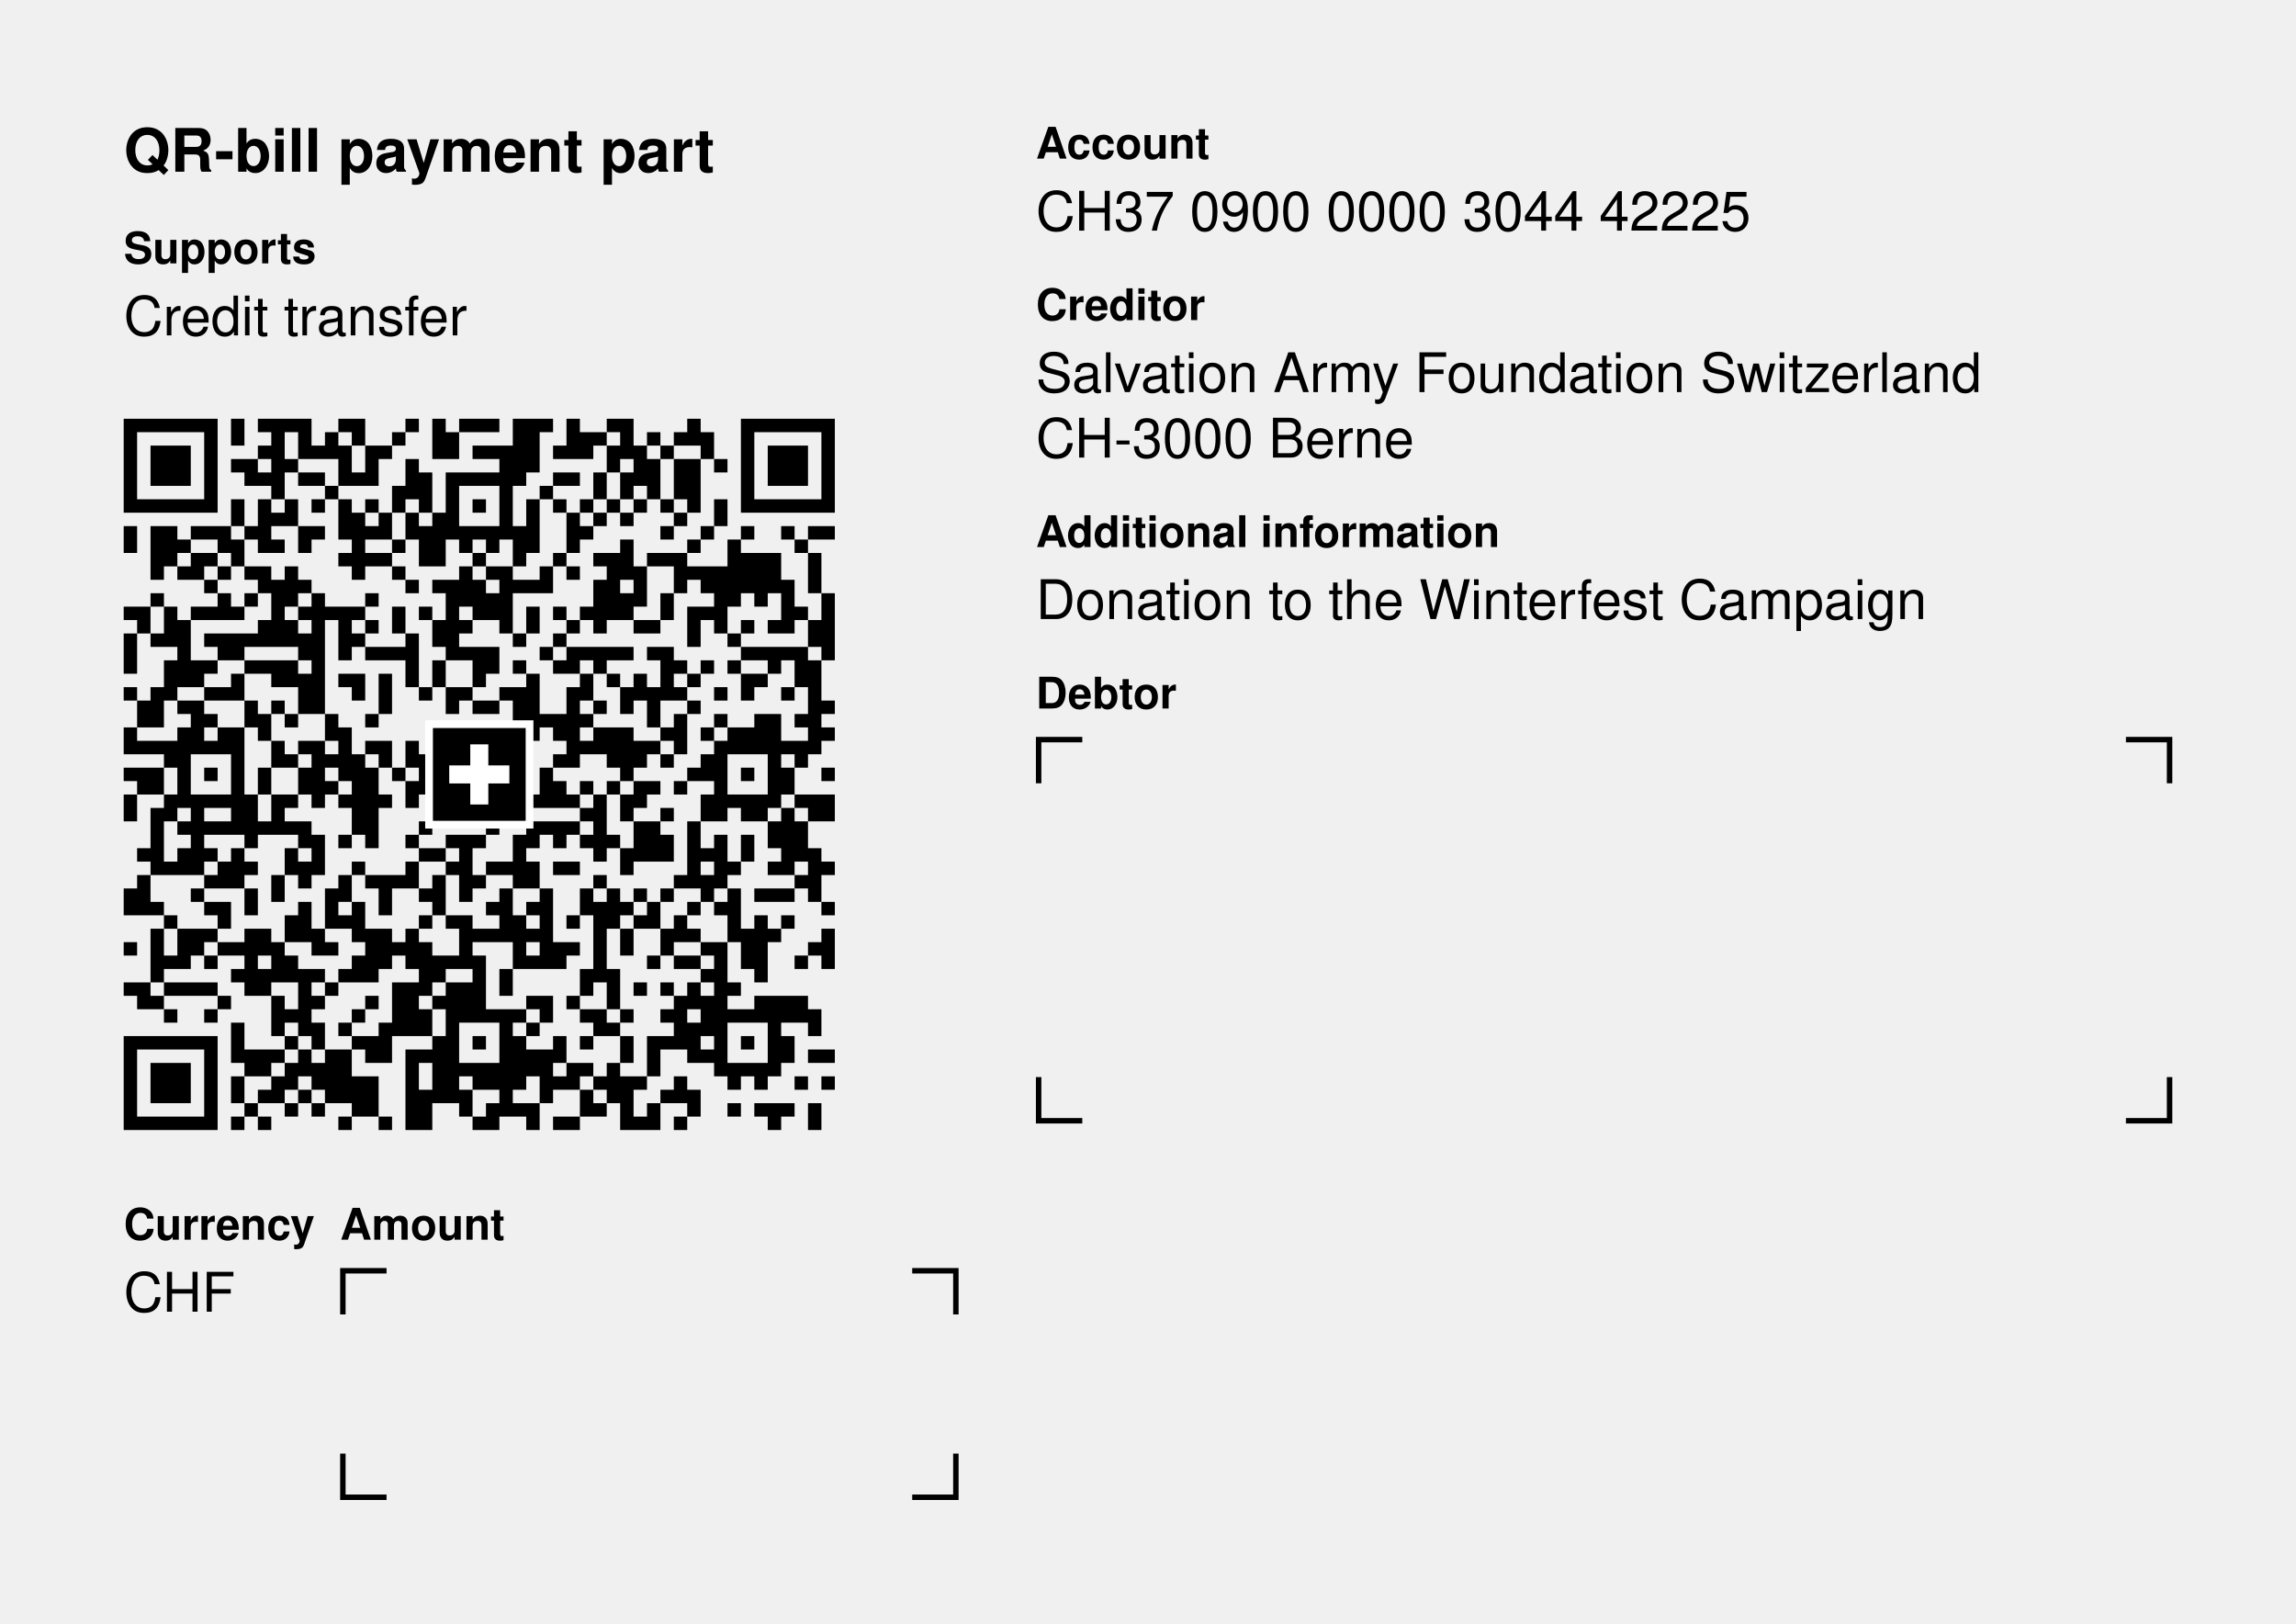
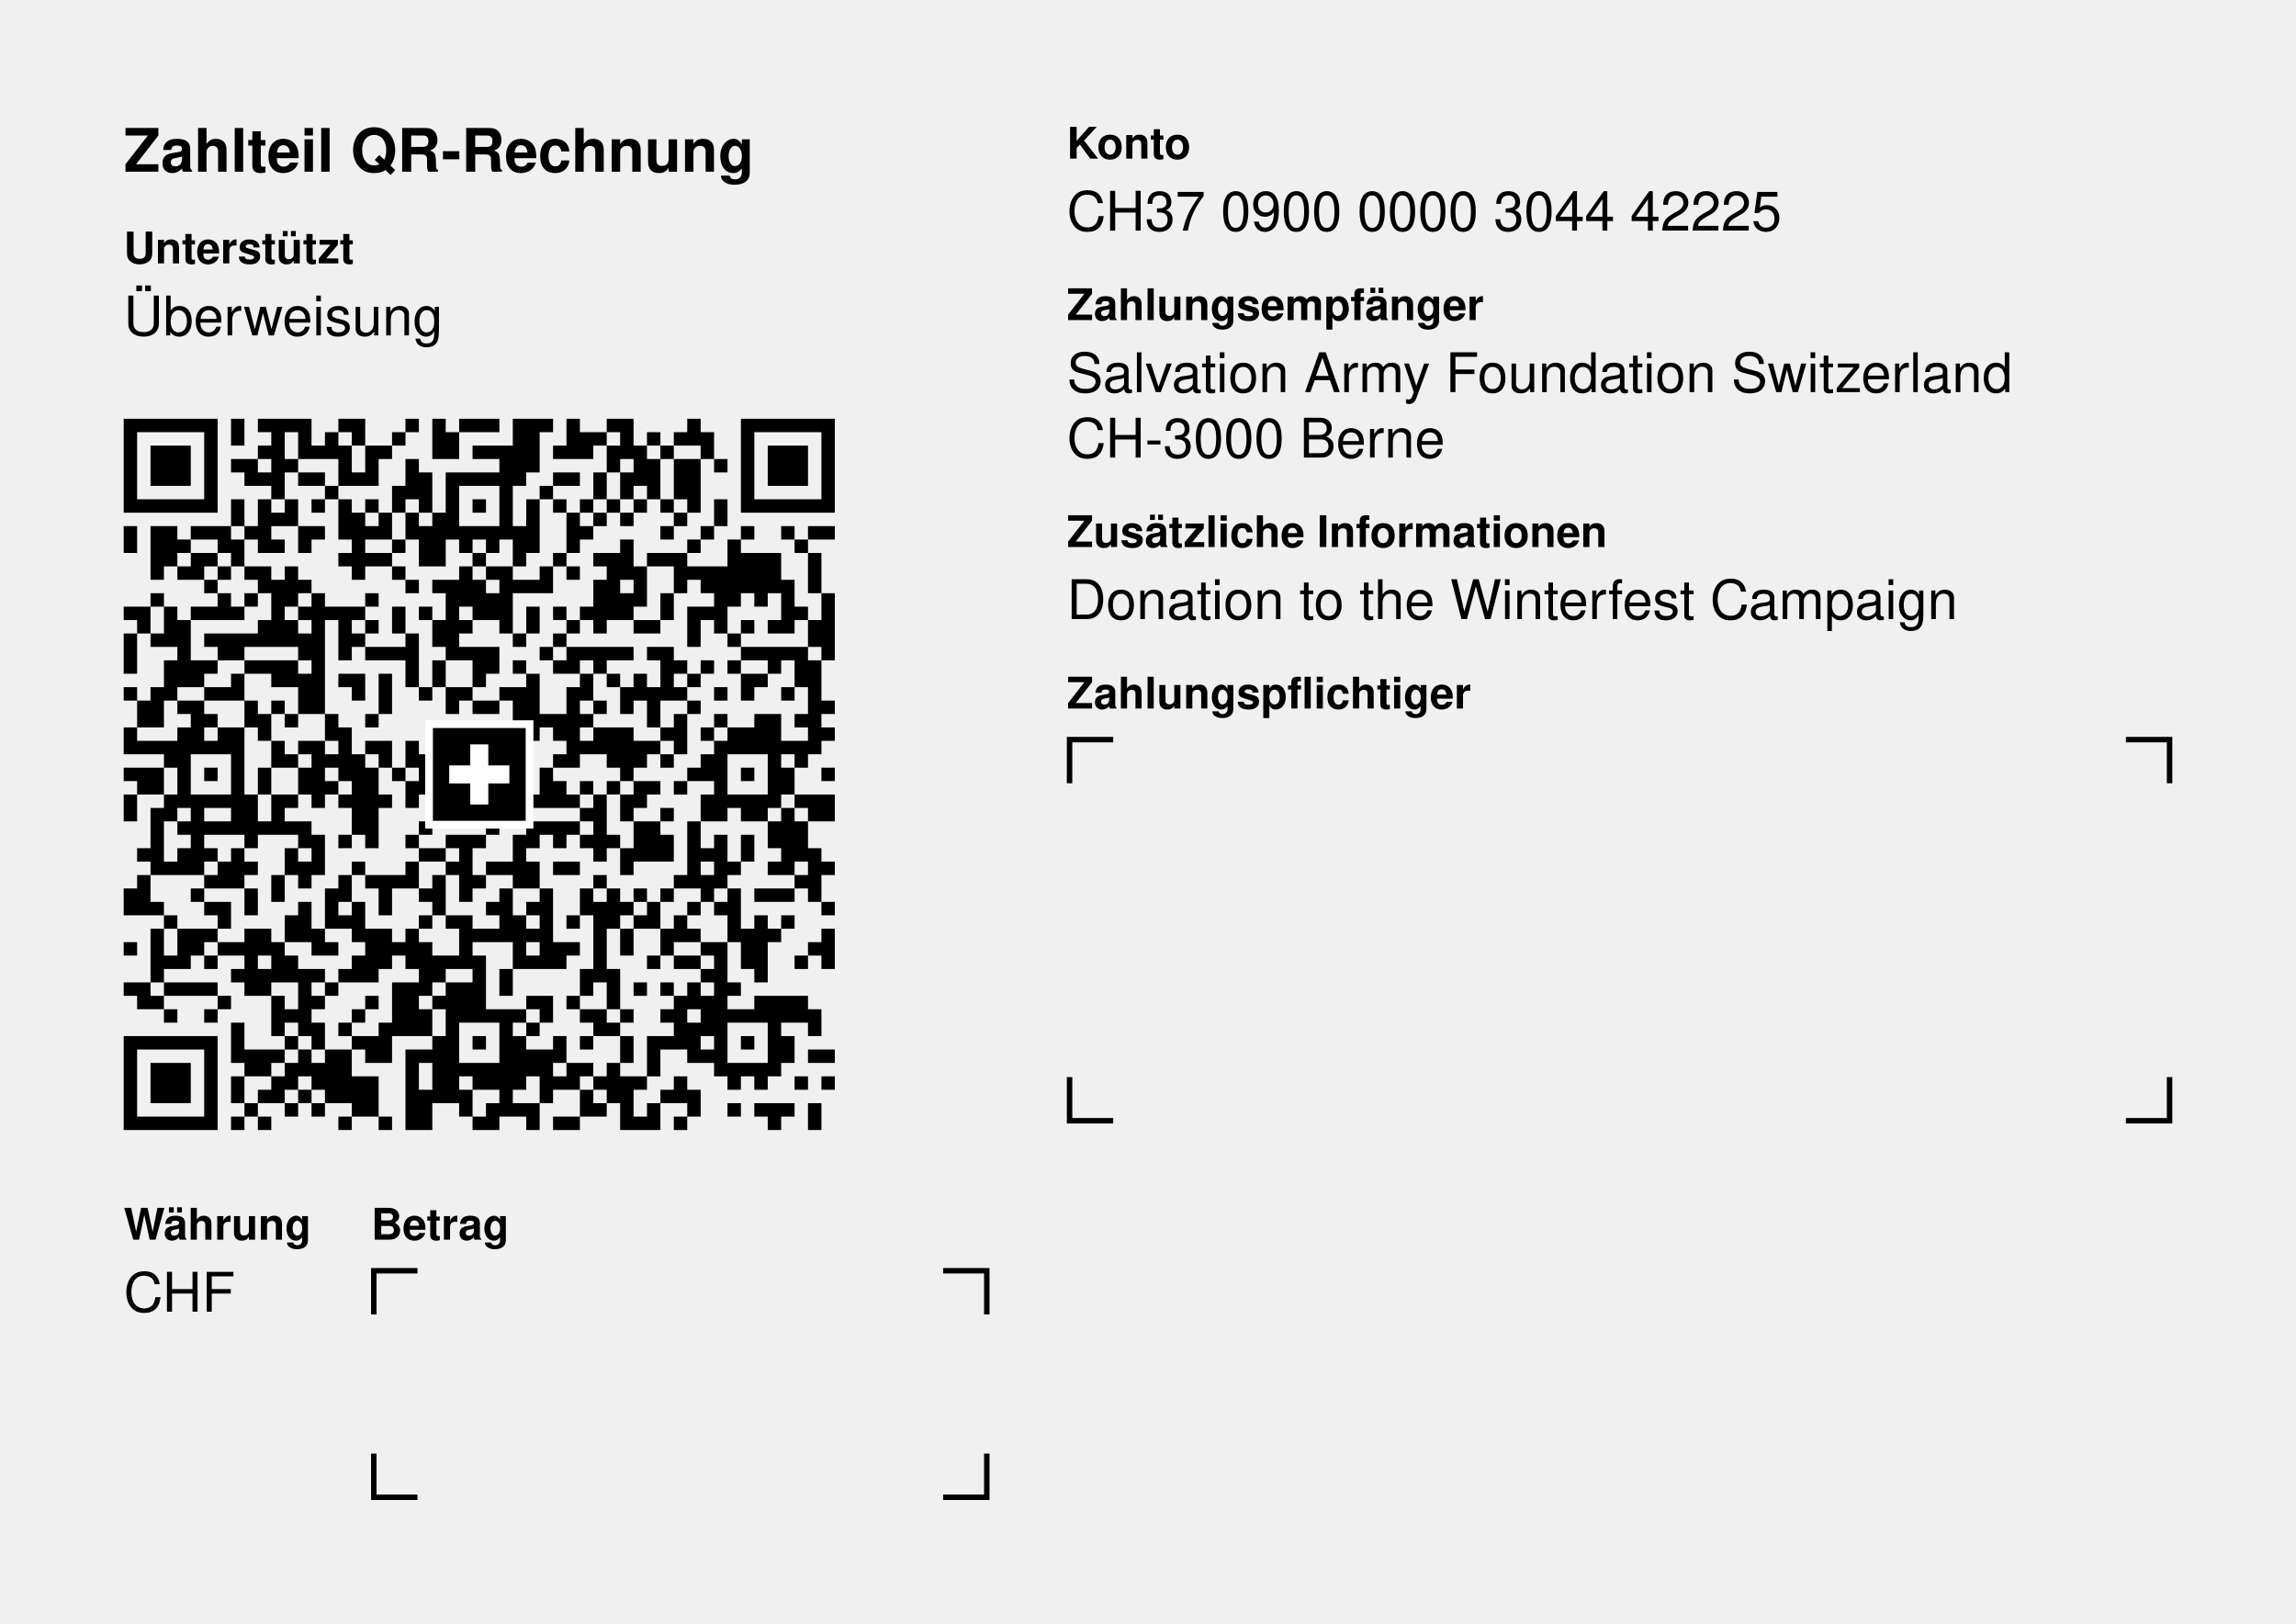
<svg xmlns="http://www.w3.org/2000/svg" width="148.5mm" height="105mm" version="1.1" viewBox="0 0 420.945 297.638">
  <g font-family="Helvetica,Arial">
    <g transform="translate(22.677 22.677)">
-       <text x="0" y="8.8" font-size="11" font-weight="bold">QR-bill payment part</text>
-       <text x="0" y="25.6" font-size="8" font-weight="bold">Supports</text>
-       <text x="0" y="38.8" font-size="10">Credit transfer</text>
+       <text x="0" y="8.8" font-size="11" font-weight="bold">Zahlteil QR-Rechnung</text>
+       <text x="0" y="25.6" font-size="8" font-weight="bold">Unterstützt</text>
+       <text x="0" y="38.8" font-size="10">Überweisung</text>
    </g>
    <g transform="translate(22.677 76.762) scale(2.46)">
      <path d="M0,0h1v1h-1z M1,0h1v1h-1z M2,0h1v1h-1z M3,0h1v1h-1z M4,0h1v1h-1z M5,0h1v1h-1z M6,0h1v1h-1z M8,0h1v1h-1z M10,0h1v1h-1z M11,0h1v1h-1z M12,0h1v1h-1z M13,0h1v1h-1z M16,0h1v1h-1z M17,0h1v1h-1z M21,0h1v1h-1z M23,0h1v1h-1z M25,0h1v1h-1z M26,0h1v1h-1z M27,0h1v1h-1z M29,0h1v1h-1z M30,0h1v1h-1z M31,0h1v1h-1z M33,0h1v1h-1z M36,0h1v1h-1z M37,0h1v1h-1z M42,0h1v1h-1z M46,0h1v1h-1z M47,0h1v1h-1z M48,0h1v1h-1z M49,0h1v1h-1z M50,0h1v1h-1z M51,0h1v1h-1z M52,0h1v1h-1z M0,1h1v1h-1z M6,1h1v1h-1z M8,1h1v1h-1z M11,1h1v1h-1z M13,1h1v1h-1z M15,1h1v1h-1z M17,1h1v1h-1z M20,1h1v1h-1z M23,1h1v1h-1z M24,1h1v1h-1z M29,1h1v1h-1z M30,1h1v1h-1z M33,1h1v1h-1z M34,1h1v1h-1z M35,1h1v1h-1z M37,1h1v1h-1z M39,1h1v1h-1z M41,1h1v1h-1z M42,1h1v1h-1z M43,1h1v1h-1z M46,1h1v1h-1z M52,1h1v1h-1z M0,2h1v1h-1z M2,2h1v1h-1z M3,2h1v1h-1z M4,2h1v1h-1z M6,2h1v1h-1z M10,2h1v1h-1z M11,2h1v1h-1z M13,2h1v1h-1z M14,2h1v1h-1z M15,2h1v1h-1z M16,2h1v1h-1z M18,2h1v1h-1z M19,2h1v1h-1z M23,2h1v1h-1z M24,2h1v1h-1z M26,2h1v1h-1z M27,2h1v1h-1z M28,2h1v1h-1z M29,2h1v1h-1z M30,2h1v1h-1z M32,2h1v1h-1z M33,2h1v1h-1z M34,2h1v1h-1z M36,2h1v1h-1z M37,2h1v1h-1z M38,2h1v1h-1z M40,2h1v1h-1z M43,2h1v1h-1z M46,2h1v1h-1z M48,2h1v1h-1z M49,2h1v1h-1z M50,2h1v1h-1z M52,2h1v1h-1z M0,3h1v1h-1z M2,3h1v1h-1z M3,3h1v1h-1z M4,3h1v1h-1z M6,3h1v1h-1z M8,3h1v1h-1z M9,3h1v1h-1z M11,3h1v1h-1z M12,3h1v1h-1z M16,3h1v1h-1z M18,3h1v1h-1z M21,3h1v1h-1z M28,3h1v1h-1z M29,3h1v1h-1z M30,3h1v1h-1z M36,3h1v1h-1z M38,3h1v1h-1z M39,3h1v1h-1z M41,3h1v1h-1z M42,3h1v1h-1z M44,3h1v1h-1z M46,3h1v1h-1z M48,3h1v1h-1z M49,3h1v1h-1z M50,3h1v1h-1z M52,3h1v1h-1z M0,4h1v1h-1z M2,4h1v1h-1z M3,4h1v1h-1z M4,4h1v1h-1z M6,4h1v1h-1z M9,4h1v1h-1z M10,4h1v1h-1z M11,4h1v1h-1z M13,4h1v1h-1z M14,4h1v1h-1z M16,4h1v1h-1z M17,4h1v1h-1z M18,4h1v1h-1z M21,4h1v1h-1z M22,4h1v1h-1z M24,4h1v1h-1z M25,4h1v1h-1z M26,4h1v1h-1z M27,4h1v1h-1z M28,4h1v1h-1z M29,4h1v1h-1z M32,4h1v1h-1z M33,4h1v1h-1z M35,4h1v1h-1z M37,4h1v1h-1z M38,4h1v1h-1z M39,4h1v1h-1z M41,4h1v1h-1z M42,4h1v1h-1z M46,4h1v1h-1z M48,4h1v1h-1z M49,4h1v1h-1z M50,4h1v1h-1z M52,4h1v1h-1z M0,5h1v1h-1z M6,5h1v1h-1z M11,5h1v1h-1z M15,5h1v1h-1z M20,5h1v1h-1z M21,5h1v1h-1z M22,5h1v1h-1z M24,5h1v1h-1z M28,5h1v1h-1z M31,5h1v1h-1z M35,5h1v1h-1z M37,5h1v1h-1z M39,5h1v1h-1z M41,5h1v1h-1z M42,5h1v1h-1z M46,5h1v1h-1z M52,5h1v1h-1z M0,6h1v1h-1z M1,6h1v1h-1z M2,6h1v1h-1z M3,6h1v1h-1z M4,6h1v1h-1z M5,6h1v1h-1z M6,6h1v1h-1z M8,6h1v1h-1z M10,6h1v1h-1z M12,6h1v1h-1z M14,6h1v1h-1z M16,6h1v1h-1z M18,6h1v1h-1z M20,6h1v1h-1z M22,6h1v1h-1z M24,6h1v1h-1z M26,6h1v1h-1z M28,6h1v1h-1z M30,6h1v1h-1z M32,6h1v1h-1z M34,6h1v1h-1z M36,6h1v1h-1z M38,6h1v1h-1z M40,6h1v1h-1z M42,6h1v1h-1z M44,6h1v1h-1z M46,6h1v1h-1z M47,6h1v1h-1z M48,6h1v1h-1z M49,6h1v1h-1z M50,6h1v1h-1z M51,6h1v1h-1z M52,6h1v1h-1z M8,7h1v1h-1z M10,7h1v1h-1z M11,7h1v1h-1z M12,7h1v1h-1z M16,7h1v1h-1z M17,7h1v1h-1z M19,7h1v1h-1z M21,7h1v1h-1z M23,7h1v1h-1z M24,7h1v1h-1z M28,7h1v1h-1z M30,7h1v1h-1z M33,7h1v1h-1z M35,7h1v1h-1z M37,7h1v1h-1z M41,7h1v1h-1z M44,7h1v1h-1z M0,8h1v1h-1z M2,8h1v1h-1z M3,8h1v1h-1z M5,8h1v1h-1z M6,8h1v1h-1z M7,8h1v1h-1z M9,8h1v1h-1z M10,8h1v1h-1z M13,8h1v1h-1z M14,8h1v1h-1z M16,8h1v1h-1z M17,8h1v1h-1z M18,8h1v1h-1z M19,8h1v1h-1z M21,8h1v1h-1z M22,8h1v1h-1z M23,8h1v1h-1z M24,8h1v1h-1z M25,8h1v1h-1z M26,8h1v1h-1z M27,8h1v1h-1z M28,8h1v1h-1z M29,8h1v1h-1z M30,8h1v1h-1z M33,8h1v1h-1z M34,8h1v1h-1z M40,8h1v1h-1z M43,8h1v1h-1z M46,8h1v1h-1z M49,8h1v1h-1z M51,8h1v1h-1z M52,8h1v1h-1z M0,9h1v1h-1z M2,9h1v1h-1z M3,9h1v1h-1z M4,9h1v1h-1z M7,9h1v1h-1z M8,9h1v1h-1z M10,9h1v1h-1z M11,9h1v1h-1z M13,9h1v1h-1z M17,9h1v1h-1z M20,9h1v1h-1z M22,9h1v1h-1z M23,9h1v1h-1z M25,9h1v1h-1z M27,9h1v1h-1z M29,9h1v1h-1z M30,9h1v1h-1z M33,9h1v1h-1z M37,9h1v1h-1z M42,9h1v1h-1z M45,9h1v1h-1z M50,9h1v1h-1z M2,10h1v1h-1z M3,10h1v1h-1z M5,10h1v1h-1z M6,10h1v1h-1z M8,10h1v1h-1z M16,10h1v1h-1z M17,10h1v1h-1z M18,10h1v1h-1z M19,10h1v1h-1z M22,10h1v1h-1z M23,10h1v1h-1z M26,10h1v1h-1z M29,10h1v1h-1z M32,10h1v1h-1z M35,10h1v1h-1z M36,10h1v1h-1z M37,10h1v1h-1z M39,10h1v1h-1z M40,10h1v1h-1z M41,10h1v1h-1z M45,10h1v1h-1z M46,10h1v1h-1z M47,10h1v1h-1z M48,10h1v1h-1z M51,10h1v1h-1z M2,11h1v1h-1z M4,11h1v1h-1z M5,11h1v1h-1z M7,11h1v1h-1z M9,11h1v1h-1z M10,11h1v1h-1z M12,11h1v1h-1z M17,11h1v1h-1z M20,11h1v1h-1z M25,11h1v1h-1z M27,11h1v1h-1z M28,11h1v1h-1z M31,11h1v1h-1z M33,11h1v1h-1z M36,11h1v1h-1z M37,11h1v1h-1z M38,11h1v1h-1z M41,11h1v1h-1z M42,11h1v1h-1z M43,11h1v1h-1z M44,11h1v1h-1z M45,11h1v1h-1z M46,11h1v1h-1z M47,11h1v1h-1z M48,11h1v1h-1z M51,11h1v1h-1z M6,12h1v1h-1z M10,12h1v1h-1z M11,12h1v1h-1z M12,12h1v1h-1z M13,12h1v1h-1z M21,12h1v1h-1z M23,12h1v1h-1z M24,12h1v1h-1z M25,12h1v1h-1z M26,12h1v1h-1z M28,12h1v1h-1z M29,12h1v1h-1z M30,12h1v1h-1z M31,12h1v1h-1z M35,12h1v1h-1z M36,12h1v1h-1z M38,12h1v1h-1z M41,12h1v1h-1z M43,12h1v1h-1z M44,12h1v1h-1z M45,12h1v1h-1z M46,12h1v1h-1z M47,12h1v1h-1z M48,12h1v1h-1z M49,12h1v1h-1z M51,12h1v1h-1z M2,13h1v1h-1z M7,13h1v1h-1z M9,13h1v1h-1z M11,13h1v1h-1z M12,13h1v1h-1z M14,13h1v1h-1z M18,13h1v1h-1z M24,13h1v1h-1z M25,13h1v1h-1z M26,13h1v1h-1z M27,13h1v1h-1z M28,13h1v1h-1z M35,13h1v1h-1z M36,13h1v1h-1z M37,13h1v1h-1z M38,13h1v1h-1z M40,13h1v1h-1z M44,13h1v1h-1z M45,13h1v1h-1z M47,13h1v1h-1z M49,13h1v1h-1z M52,13h1v1h-1z M0,14h1v1h-1z M1,14h1v1h-1z M3,14h1v1h-1z M5,14h1v1h-1z M6,14h1v1h-1z M7,14h1v1h-1z M8,14h1v1h-1z M11,14h1v1h-1z M13,14h1v1h-1z M14,14h1v1h-1z M15,14h1v1h-1z M16,14h1v1h-1z M17,14h1v1h-1z M20,14h1v1h-1z M22,14h1v1h-1z M24,14h1v1h-1z M26,14h1v1h-1z M27,14h1v1h-1z M28,14h1v1h-1z M30,14h1v1h-1z M32,14h1v1h-1z M34,14h1v1h-1z M35,14h1v1h-1z M36,14h1v1h-1z M37,14h1v1h-1z M40,14h1v1h-1z M42,14h1v1h-1z M43,14h1v1h-1z M44,14h1v1h-1z M49,14h1v1h-1z M50,14h1v1h-1z M52,14h1v1h-1z M1,15h1v1h-1z M3,15h1v1h-1z M4,15h1v1h-1z M10,15h1v1h-1z M11,15h1v1h-1z M12,15h1v1h-1z M14,15h1v1h-1z M16,15h1v1h-1z M18,15h1v1h-1z M20,15h1v1h-1z M23,15h1v1h-1z M24,15h1v1h-1z M25,15h1v1h-1z M28,15h1v1h-1z M30,15h1v1h-1z M33,15h1v1h-1z M35,15h1v1h-1z M38,15h1v1h-1z M39,15h1v1h-1z M42,15h1v1h-1z M44,15h1v1h-1z M46,15h1v1h-1z M48,15h1v1h-1z M49,15h1v1h-1z M51,15h1v1h-1z M52,15h1v1h-1z M0,16h1v1h-1z M2,16h1v1h-1z M3,16h1v1h-1z M4,16h1v1h-1z M6,16h1v1h-1z M7,16h1v1h-1z M8,16h1v1h-1z M9,16h1v1h-1z M10,16h1v1h-1z M11,16h1v1h-1z M12,16h1v1h-1z M13,16h1v1h-1z M14,16h1v1h-1z M16,16h1v1h-1z M17,16h1v1h-1z M21,16h1v1h-1z M23,16h1v1h-1z M24,16h1v1h-1z M29,16h1v1h-1z M32,16h1v1h-1z M42,16h1v1h-1z M45,16h1v1h-1z M51,16h1v1h-1z M52,16h1v1h-1z M0,17h1v1h-1z M4,17h1v1h-1z M7,17h1v1h-1z M8,17h1v1h-1z M13,17h1v1h-1z M14,17h1v1h-1z M16,17h1v1h-1z M18,17h1v1h-1z M19,17h1v1h-1z M20,17h1v1h-1z M21,17h1v1h-1z M24,17h1v1h-1z M25,17h1v1h-1z M26,17h1v1h-1z M27,17h1v1h-1z M31,17h1v1h-1z M33,17h1v1h-1z M34,17h1v1h-1z M35,17h1v1h-1z M36,17h1v1h-1z M37,17h1v1h-1z M39,17h1v1h-1z M40,17h1v1h-1z M46,17h1v1h-1z M47,17h1v1h-1z M48,17h1v1h-1z M49,17h1v1h-1z M50,17h1v1h-1z M52,17h1v1h-1z M0,18h1v1h-1z M3,18h1v1h-1z M4,18h1v1h-1z M5,18h1v1h-1z M6,18h1v1h-1z M9,18h1v1h-1z M10,18h1v1h-1z M11,18h1v1h-1z M12,18h1v1h-1z M14,18h1v1h-1z M21,18h1v1h-1z M23,18h1v1h-1z M26,18h1v1h-1z M27,18h1v1h-1z M29,18h1v1h-1z M32,18h1v1h-1z M33,18h1v1h-1z M35,18h1v1h-1z M40,18h1v1h-1z M41,18h1v1h-1z M43,18h1v1h-1z M45,18h1v1h-1z M48,18h1v1h-1z M50,18h1v1h-1z M51,18h1v1h-1z M3,19h1v1h-1z M4,19h1v1h-1z M5,19h1v1h-1z M8,19h1v1h-1z M11,19h1v1h-1z M12,19h1v1h-1z M13,19h1v1h-1z M14,19h1v1h-1z M16,19h1v1h-1z M17,19h1v1h-1z M19,19h1v1h-1z M21,19h1v1h-1z M23,19h1v1h-1z M26,19h1v1h-1z M30,19h1v1h-1z M34,19h1v1h-1z M36,19h1v1h-1z M38,19h1v1h-1z M40,19h1v1h-1z M42,19h1v1h-1z M46,19h1v1h-1z M47,19h1v1h-1z M50,19h1v1h-1z M51,19h1v1h-1z M0,20h1v1h-1z M2,20h1v1h-1z M3,20h1v1h-1z M6,20h1v1h-1z M7,20h1v1h-1z M8,20h1v1h-1z M13,20h1v1h-1z M14,20h1v1h-1z M17,20h1v1h-1z M19,20h1v1h-1z M22,20h1v1h-1z M24,20h1v1h-1z M25,20h1v1h-1z M28,20h1v1h-1z M29,20h1v1h-1z M30,20h1v1h-1z M33,20h1v1h-1z M34,20h1v1h-1z M37,20h1v1h-1z M38,20h1v1h-1z M39,20h1v1h-1z M40,20h1v1h-1z M41,20h1v1h-1z M44,20h1v1h-1z M46,20h1v1h-1z M49,20h1v1h-1z M51,20h1v1h-1z M1,21h1v1h-1z M2,21h1v1h-1z M4,21h1v1h-1z M5,21h1v1h-1z M9,21h1v1h-1z M11,21h1v1h-1z M13,21h1v1h-1z M14,21h1v1h-1z M19,21h1v1h-1z M24,21h1v1h-1z M26,21h1v1h-1z M27,21h1v1h-1z M29,21h1v1h-1z M30,21h1v1h-1z M33,21h1v1h-1z M35,21h1v1h-1z M37,21h1v1h-1z M39,21h1v1h-1z M42,21h1v1h-1z M51,21h1v1h-1z M52,21h1v1h-1z M1,22h1v1h-1z M2,22h1v1h-1z M5,22h1v1h-1z M6,22h1v1h-1z M9,22h1v1h-1z M10,22h1v1h-1z M12,22h1v1h-1z M15,22h1v1h-1z M18,22h1v1h-1z M29,22h1v1h-1z M30,22h1v1h-1z M31,22h1v1h-1z M32,22h1v1h-1z M33,22h1v1h-1z M34,22h1v1h-1z M39,22h1v1h-1z M41,22h1v1h-1z M44,22h1v1h-1z M47,22h1v1h-1z M48,22h1v1h-1z M50,22h1v1h-1z M51,22h1v1h-1z M0,23h1v1h-1z M4,23h1v1h-1z M5,23h1v1h-1z M7,23h1v1h-1z M8,23h1v1h-1z M10,23h1v1h-1z M15,23h1v1h-1z M16,23h1v1h-1z M30,23h1v1h-1z M32,23h1v1h-1z M33,23h1v1h-1z M35,23h1v1h-1z M36,23h1v1h-1z M37,23h1v1h-1z M40,23h1v1h-1z M41,23h1v1h-1z M43,23h1v1h-1z M45,23h1v1h-1z M46,23h1v1h-1z M47,23h1v1h-1z M48,23h1v1h-1z M51,23h1v1h-1z M52,23h1v1h-1z M0,24h1v1h-1z M1,24h1v1h-1z M2,24h1v1h-1z M3,24h1v1h-1z M4,24h1v1h-1z M5,24h1v1h-1z M6,24h1v1h-1z M7,24h1v1h-1z M8,24h1v1h-1z M11,24h1v1h-1z M13,24h1v1h-1z M14,24h1v1h-1z M16,24h1v1h-1z M18,24h1v1h-1z M19,24h1v1h-1z M21,24h1v1h-1z M23,24h1v1h-1z M24,24h1v1h-1z M25,24h1v1h-1z M26,24h1v1h-1z M27,24h1v1h-1z M28,24h1v1h-1z M33,24h1v1h-1z M34,24h1v1h-1z M35,24h1v1h-1z M36,24h1v1h-1z M37,24h1v1h-1z M38,24h1v1h-1z M39,24h1v1h-1z M41,24h1v1h-1z M44,24h1v1h-1z M45,24h1v1h-1z M46,24h1v1h-1z M47,24h1v1h-1z M48,24h1v1h-1z M49,24h1v1h-1z M50,24h1v1h-1z M51,24h1v1h-1z M3,25h1v1h-1z M4,25h1v1h-1z M8,25h1v1h-1z M11,25h1v1h-1z M12,25h1v1h-1z M14,25h1v1h-1z M15,25h1v1h-1z M16,25h1v1h-1z M17,25h1v1h-1z M19,25h1v1h-1z M21,25h1v1h-1z M22,25h1v1h-1z M23,25h1v1h-1z M24,25h1v1h-1z M28,25h1v1h-1z M29,25h1v1h-1z M32,25h1v1h-1z M33,25h1v1h-1z M36,25h1v1h-1z M37,25h1v1h-1z M38,25h1v1h-1z M40,25h1v1h-1z M43,25h1v1h-1z M44,25h1v1h-1z M48,25h1v1h-1z M50,25h1v1h-1z M0,26h1v1h-1z M1,26h1v1h-1z M2,26h1v1h-1z M4,26h1v1h-1z M6,26h1v1h-1z M8,26h1v1h-1z M10,26h1v1h-1z M13,26h1v1h-1z M14,26h1v1h-1z M16,26h1v1h-1z M17,26h1v1h-1z M18,26h1v1h-1z M20,26h1v1h-1z M22,26h1v1h-1z M24,26h1v1h-1z M26,26h1v1h-1z M28,26h1v1h-1z M31,26h1v1h-1z M37,26h1v1h-1z M42,26h1v1h-1z M43,26h1v1h-1z M44,26h1v1h-1z M46,26h1v1h-1z M48,26h1v1h-1z M49,26h1v1h-1z M52,26h1v1h-1z M1,27h1v1h-1z M2,27h1v1h-1z M4,27h1v1h-1z M8,27h1v1h-1z M10,27h1v1h-1z M13,27h1v1h-1z M14,27h1v1h-1z M15,27h1v1h-1z M17,27h1v1h-1z M18,27h1v1h-1z M21,27h1v1h-1z M22,27h1v1h-1z M24,27h1v1h-1z M28,27h1v1h-1z M29,27h1v1h-1z M31,27h1v1h-1z M32,27h1v1h-1z M34,27h1v1h-1z M36,27h1v1h-1z M38,27h1v1h-1z M39,27h1v1h-1z M41,27h1v1h-1z M44,27h1v1h-1z M48,27h1v1h-1z M49,27h1v1h-1z M0,28h1v1h-1z M3,28h1v1h-1z M4,28h1v1h-1z M5,28h1v1h-1z M6,28h1v1h-1z M7,28h1v1h-1z M8,28h1v1h-1z M9,28h1v1h-1z M11,28h1v1h-1z M12,28h1v1h-1z M14,28h1v1h-1z M16,28h1v1h-1z M17,28h1v1h-1z M18,28h1v1h-1z M19,28h1v1h-1z M21,28h1v1h-1z M23,28h1v1h-1z M24,28h1v1h-1z M25,28h1v1h-1z M26,28h1v1h-1z M27,28h1v1h-1z M28,28h1v1h-1z M29,28h1v1h-1z M30,28h1v1h-1z M31,28h1v1h-1z M32,28h1v1h-1z M33,28h1v1h-1z M35,28h1v1h-1z M37,28h1v1h-1z M38,28h1v1h-1z M43,28h1v1h-1z M44,28h1v1h-1z M45,28h1v1h-1z M46,28h1v1h-1z M47,28h1v1h-1z M48,28h1v1h-1z M50,28h1v1h-1z M51,28h1v1h-1z M52,28h1v1h-1z M0,29h1v1h-1z M2,29h1v1h-1z M3,29h1v1h-1z M5,29h1v1h-1z M8,29h1v1h-1z M9,29h1v1h-1z M11,29h1v1h-1z M17,29h1v1h-1z M18,29h1v1h-1z M23,29h1v1h-1z M24,29h1v1h-1z M25,29h1v1h-1z M27,29h1v1h-1z M34,29h1v1h-1z M35,29h1v1h-1z M37,29h1v1h-1z M40,29h1v1h-1z M43,29h1v1h-1z M44,29h1v1h-1z M46,29h1v1h-1z M47,29h1v1h-1z M49,29h1v1h-1z M51,29h1v1h-1z M52,29h1v1h-1z M2,30h1v1h-1z M4,30h1v1h-1z M5,30h1v1h-1z M6,30h1v1h-1z M7,30h1v1h-1z M8,30h1v1h-1z M9,30h1v1h-1z M10,30h1v1h-1z M11,30h1v1h-1z M12,30h1v1h-1z M13,30h1v1h-1z M17,30h1v1h-1z M18,30h1v1h-1z M22,30h1v1h-1z M27,30h1v1h-1z M30,30h1v1h-1z M31,30h1v1h-1z M32,30h1v1h-1z M33,30h1v1h-1z M35,30h1v1h-1z M38,30h1v1h-1z M39,30h1v1h-1z M42,30h1v1h-1z M48,30h1v1h-1z M49,30h1v1h-1z M50,30h1v1h-1z M2,31h1v1h-1z M5,31h1v1h-1z M9,31h1v1h-1z M13,31h1v1h-1z M14,31h1v1h-1z M16,31h1v1h-1z M18,31h1v1h-1z M21,31h1v1h-1z M24,31h1v1h-1z M25,31h1v1h-1z M26,31h1v1h-1z M29,31h1v1h-1z M30,31h1v1h-1z M32,31h1v1h-1z M34,31h1v1h-1z M35,31h1v1h-1z M36,31h1v1h-1z M38,31h1v1h-1z M39,31h1v1h-1z M40,31h1v1h-1z M42,31h1v1h-1z M44,31h1v1h-1z M46,31h1v1h-1z M48,31h1v1h-1z M49,31h1v1h-1z M50,31h1v1h-1z M1,32h1v1h-1z M2,32h1v1h-1z M4,32h1v1h-1z M5,32h1v1h-1z M6,32h1v1h-1z M8,32h1v1h-1z M12,32h1v1h-1z M14,32h1v1h-1z M22,32h1v1h-1z M23,32h1v1h-1z M25,32h1v1h-1z M29,32h1v1h-1z M35,32h1v1h-1z M37,32h1v1h-1z M38,32h1v1h-1z M39,32h1v1h-1z M40,32h1v1h-1z M42,32h1v1h-1z M43,32h1v1h-1z M44,32h1v1h-1z M46,32h1v1h-1z M49,32h1v1h-1z M50,32h1v1h-1z M51,32h1v1h-1z M2,33h1v1h-1z M3,33h1v1h-1z M4,33h1v1h-1z M5,33h1v1h-1z M7,33h1v1h-1z M8,33h1v1h-1z M9,33h1v1h-1z M12,33h1v1h-1z M13,33h1v1h-1z M14,33h1v1h-1z M17,33h1v1h-1z M21,33h1v1h-1z M24,33h1v1h-1z M25,33h1v1h-1z M27,33h1v1h-1z M28,33h1v1h-1z M29,33h1v1h-1z M30,33h1v1h-1z M32,33h1v1h-1z M33,33h1v1h-1z M37,33h1v1h-1z M42,33h1v1h-1z M44,33h1v1h-1z M45,33h1v1h-1z M48,33h1v1h-1z M49,33h1v1h-1z M51,33h1v1h-1z M52,33h1v1h-1z M1,34h1v1h-1z M6,34h1v1h-1z M7,34h1v1h-1z M8,34h1v1h-1z M11,34h1v1h-1z M13,34h1v1h-1z M16,34h1v1h-1z M18,34h1v1h-1z M19,34h1v1h-1z M20,34h1v1h-1z M21,34h1v1h-1z M23,34h1v1h-1z M25,34h1v1h-1z M26,34h1v1h-1z M29,34h1v1h-1z M30,34h1v1h-1z M35,34h1v1h-1z M41,34h1v1h-1z M42,34h1v1h-1z M43,34h1v1h-1z M44,34h1v1h-1z M50,34h1v1h-1z M51,34h1v1h-1z M0,35h1v1h-1z M1,35h1v1h-1z M5,35h1v1h-1z M9,35h1v1h-1z M11,35h1v1h-1z M15,35h1v1h-1z M16,35h1v1h-1z M19,35h1v1h-1z M22,35h1v1h-1z M23,35h1v1h-1z M25,35h1v1h-1z M28,35h1v1h-1z M31,35h1v1h-1z M34,35h1v1h-1z M36,35h1v1h-1z M38,35h1v1h-1z M40,35h1v1h-1z M43,35h1v1h-1z M45,35h1v1h-1z M47,35h1v1h-1z M48,35h1v1h-1z M49,35h1v1h-1z M51,35h1v1h-1z M0,36h1v1h-1z M1,36h1v1h-1z M2,36h1v1h-1z M6,36h1v1h-1z M7,36h1v1h-1z M9,36h1v1h-1z M13,36h1v1h-1z M15,36h1v1h-1z M17,36h1v1h-1z M19,36h1v1h-1z M23,36h1v1h-1z M27,36h1v1h-1z M28,36h1v1h-1z M30,36h1v1h-1z M31,36h1v1h-1z M34,36h1v1h-1z M35,36h1v1h-1z M36,36h1v1h-1z M37,36h1v1h-1z M39,36h1v1h-1z M42,36h1v1h-1z M44,36h1v1h-1z M45,36h1v1h-1z M52,36h1v1h-1z M3,37h1v1h-1z M7,37h1v1h-1z M12,37h1v1h-1z M13,37h1v1h-1z M15,37h1v1h-1z M16,37h1v1h-1z M17,37h1v1h-1z M22,37h1v1h-1z M24,37h1v1h-1z M25,37h1v1h-1z M28,37h1v1h-1z M29,37h1v1h-1z M31,37h1v1h-1z M33,37h1v1h-1z M35,37h1v1h-1z M36,37h1v1h-1z M38,37h1v1h-1z M39,37h1v1h-1z M41,37h1v1h-1z M45,37h1v1h-1z M47,37h1v1h-1z M49,37h1v1h-1z M2,38h1v1h-1z M4,38h1v1h-1z M5,38h1v1h-1z M6,38h1v1h-1z M9,38h1v1h-1z M10,38h1v1h-1z M12,38h1v1h-1z M13,38h1v1h-1z M14,38h1v1h-1z M17,38h1v1h-1z M18,38h1v1h-1z M19,38h1v1h-1z M21,38h1v1h-1z M25,38h1v1h-1z M26,38h1v1h-1z M27,38h1v1h-1z M28,38h1v1h-1z M29,38h1v1h-1z M30,38h1v1h-1z M31,38h1v1h-1z M35,38h1v1h-1z M37,38h1v1h-1z M40,38h1v1h-1z M41,38h1v1h-1z M42,38h1v1h-1z M45,38h1v1h-1z M46,38h1v1h-1z M47,38h1v1h-1z M48,38h1v1h-1z M52,38h1v1h-1z M0,39h1v1h-1z M2,39h1v1h-1z M4,39h1v1h-1z M5,39h1v1h-1z M7,39h1v1h-1z M8,39h1v1h-1z M9,39h1v1h-1z M10,39h1v1h-1z M11,39h1v1h-1z M14,39h1v1h-1z M15,39h1v1h-1z M18,39h1v1h-1z M19,39h1v1h-1z M20,39h1v1h-1z M21,39h1v1h-1z M22,39h1v1h-1z M25,39h1v1h-1z M29,39h1v1h-1z M31,39h1v1h-1z M32,39h1v1h-1z M33,39h1v1h-1z M35,39h1v1h-1z M37,39h1v1h-1z M40,39h1v1h-1z M43,39h1v1h-1z M44,39h1v1h-1z M46,39h1v1h-1z M47,39h1v1h-1z M51,39h1v1h-1z M52,39h1v1h-1z M2,40h1v1h-1z M3,40h1v1h-1z M4,40h1v1h-1z M6,40h1v1h-1z M9,40h1v1h-1z M11,40h1v1h-1z M12,40h1v1h-1z M17,40h1v1h-1z M18,40h1v1h-1z M19,40h1v1h-1z M21,40h1v1h-1z M22,40h1v1h-1z M23,40h1v1h-1z M24,40h1v1h-1z M25,40h1v1h-1z M26,40h1v1h-1z M29,40h1v1h-1z M30,40h1v1h-1z M31,40h1v1h-1z M32,40h1v1h-1z M35,40h1v1h-1z M39,40h1v1h-1z M41,40h1v1h-1z M42,40h1v1h-1z M44,40h1v1h-1z M46,40h1v1h-1z M47,40h1v1h-1z M50,40h1v1h-1z M52,40h1v1h-1z M2,41h1v1h-1z M8,41h1v1h-1z M9,41h1v1h-1z M10,41h1v1h-1z M11,41h1v1h-1z M12,41h1v1h-1z M13,41h1v1h-1z M14,41h1v1h-1z M16,41h1v1h-1z M17,41h1v1h-1z M18,41h1v1h-1z M22,41h1v1h-1z M23,41h1v1h-1z M26,41h1v1h-1z M28,41h1v1h-1z M34,41h1v1h-1z M35,41h1v1h-1z M36,41h1v1h-1z M43,41h1v1h-1z M44,41h1v1h-1z M47,41h1v1h-1z M0,42h1v1h-1z M1,42h1v1h-1z M3,42h1v1h-1z M4,42h1v1h-1z M5,42h1v1h-1z M6,42h1v1h-1z M9,42h1v1h-1z M10,42h1v1h-1z M13,42h1v1h-1z M15,42h1v1h-1z M20,42h1v1h-1z M21,42h1v1h-1z M22,42h1v1h-1z M24,42h1v1h-1z M25,42h1v1h-1z M26,42h1v1h-1z M28,42h1v1h-1z M34,42h1v1h-1z M36,42h1v1h-1z M38,42h1v1h-1z M40,42h1v1h-1z M42,42h1v1h-1z M44,42h1v1h-1z M45,42h1v1h-1z M1,43h1v1h-1z M2,43h1v1h-1z M7,43h1v1h-1z M11,43h1v1h-1z M13,43h1v1h-1z M14,43h1v1h-1z M18,43h1v1h-1z M20,43h1v1h-1z M21,43h1v1h-1z M23,43h1v1h-1z M24,43h1v1h-1z M25,43h1v1h-1z M26,43h1v1h-1z M30,43h1v1h-1z M31,43h1v1h-1z M33,43h1v1h-1z M36,43h1v1h-1z M41,43h1v1h-1z M42,43h1v1h-1z M43,43h1v1h-1z M44,43h1v1h-1z M47,43h1v1h-1z M48,43h1v1h-1z M49,43h1v1h-1z M50,43h1v1h-1z M3,44h1v1h-1z M6,44h1v1h-1z M11,44h1v1h-1z M12,44h1v1h-1z M13,44h1v1h-1z M17,44h1v1h-1z M20,44h1v1h-1z M21,44h1v1h-1z M22,44h1v1h-1z M24,44h1v1h-1z M25,44h1v1h-1z M26,44h1v1h-1z M27,44h1v1h-1z M28,44h1v1h-1z M29,44h1v1h-1z M31,44h1v1h-1z M34,44h1v1h-1z M35,44h1v1h-1z M37,44h1v1h-1z M40,44h1v1h-1z M41,44h1v1h-1z M43,44h1v1h-1z M44,44h1v1h-1z M45,44h1v1h-1z M46,44h1v1h-1z M47,44h1v1h-1z M48,44h1v1h-1z M49,44h1v1h-1z M50,44h1v1h-1z M51,44h1v1h-1z M8,45h1v1h-1z M11,45h1v1h-1z M13,45h1v1h-1z M14,45h1v1h-1z M16,45h1v1h-1z M19,45h1v1h-1z M20,45h1v1h-1z M21,45h1v1h-1z M22,45h1v1h-1z M24,45h1v1h-1z M28,45h1v1h-1z M30,45h1v1h-1z M35,45h1v1h-1z M36,45h1v1h-1z M41,45h1v1h-1z M42,45h1v1h-1z M43,45h1v1h-1z M44,45h1v1h-1z M48,45h1v1h-1z M51,45h1v1h-1z M0,46h1v1h-1z M1,46h1v1h-1z M2,46h1v1h-1z M3,46h1v1h-1z M4,46h1v1h-1z M5,46h1v1h-1z M6,46h1v1h-1z M8,46h1v1h-1z M12,46h1v1h-1z M14,46h1v1h-1z M17,46h1v1h-1z M18,46h1v1h-1z M19,46h1v1h-1z M23,46h1v1h-1z M24,46h1v1h-1z M26,46h1v1h-1z M28,46h1v1h-1z M29,46h1v1h-1z M32,46h1v1h-1z M34,46h1v1h-1z M37,46h1v1h-1z M39,46h1v1h-1z M40,46h1v1h-1z M41,46h1v1h-1z M42,46h1v1h-1z M44,46h1v1h-1z M46,46h1v1h-1z M48,46h1v1h-1z M49,46h1v1h-1z M0,47h1v1h-1z M6,47h1v1h-1z M8,47h1v1h-1z M9,47h1v1h-1z M10,47h1v1h-1z M11,47h1v1h-1z M13,47h1v1h-1z M15,47h1v1h-1z M16,47h1v1h-1z M18,47h1v1h-1z M19,47h1v1h-1z M21,47h1v1h-1z M22,47h1v1h-1z M23,47h1v1h-1z M24,47h1v1h-1z M28,47h1v1h-1z M29,47h1v1h-1z M30,47h1v1h-1z M31,47h1v1h-1z M32,47h1v1h-1z M37,47h1v1h-1z M39,47h1v1h-1z M42,47h1v1h-1z M43,47h1v1h-1z M44,47h1v1h-1z M48,47h1v1h-1z M49,47h1v1h-1z M51,47h1v1h-1z M52,47h1v1h-1z M0,48h1v1h-1z M2,48h1v1h-1z M3,48h1v1h-1z M4,48h1v1h-1z M6,48h1v1h-1z M9,48h1v1h-1z M10,48h1v1h-1z M12,48h1v1h-1z M13,48h1v1h-1z M14,48h1v1h-1z M15,48h1v1h-1z M16,48h1v1h-1z M21,48h1v1h-1z M23,48h1v1h-1z M24,48h1v1h-1z M25,48h1v1h-1z M26,48h1v1h-1z M27,48h1v1h-1z M28,48h1v1h-1z M29,48h1v1h-1z M30,48h1v1h-1z M31,48h1v1h-1z M33,48h1v1h-1z M34,48h1v1h-1z M36,48h1v1h-1z M39,48h1v1h-1z M44,48h1v1h-1z M45,48h1v1h-1z M46,48h1v1h-1z M47,48h1v1h-1z M48,48h1v1h-1z M0,49h1v1h-1z M2,49h1v1h-1z M3,49h1v1h-1z M4,49h1v1h-1z M6,49h1v1h-1z M8,49h1v1h-1z M11,49h1v1h-1z M12,49h1v1h-1z M14,49h1v1h-1z M15,49h1v1h-1z M16,49h1v1h-1z M17,49h1v1h-1z M18,49h1v1h-1z M21,49h1v1h-1z M23,49h1v1h-1z M24,49h1v1h-1z M26,49h1v1h-1z M27,49h1v1h-1z M28,49h1v1h-1z M29,49h1v1h-1z M31,49h1v1h-1z M32,49h1v1h-1z M33,49h1v1h-1z M35,49h1v1h-1z M36,49h1v1h-1z M37,49h1v1h-1z M38,49h1v1h-1z M41,49h1v1h-1z M45,49h1v1h-1z M47,49h1v1h-1z M50,49h1v1h-1z M52,49h1v1h-1z M0,50h1v1h-1z M2,50h1v1h-1z M3,50h1v1h-1z M4,50h1v1h-1z M6,50h1v1h-1z M8,50h1v1h-1z M10,50h1v1h-1z M11,50h1v1h-1z M13,50h1v1h-1z M15,50h1v1h-1z M16,50h1v1h-1z M17,50h1v1h-1z M18,50h1v1h-1z M21,50h1v1h-1z M22,50h1v1h-1z M23,50h1v1h-1z M24,50h1v1h-1z M25,50h1v1h-1z M28,50h1v1h-1z M31,50h1v1h-1z M34,50h1v1h-1z M36,50h1v1h-1z M37,50h1v1h-1z M40,50h1v1h-1z M41,50h1v1h-1z M42,50h1v1h-1z M0,51h1v1h-1z M6,51h1v1h-1z M9,51h1v1h-1z M12,51h1v1h-1z M14,51h1v1h-1z M17,51h1v1h-1z M18,51h1v1h-1z M21,51h1v1h-1z M22,51h1v1h-1z M25,51h1v1h-1z M27,51h1v1h-1z M28,51h1v1h-1z M29,51h1v1h-1z M30,51h1v1h-1z M34,51h1v1h-1z M35,51h1v1h-1z M37,51h1v1h-1z M39,51h1v1h-1z M42,51h1v1h-1z M45,51h1v1h-1z M47,51h1v1h-1z M48,51h1v1h-1z M49,51h1v1h-1z M51,51h1v1h-1z M0,52h1v1h-1z M1,52h1v1h-1z M2,52h1v1h-1z M3,52h1v1h-1z M4,52h1v1h-1z M5,52h1v1h-1z M6,52h1v1h-1z M8,52h1v1h-1z M10,52h1v1h-1z M16,52h1v1h-1z M19,52h1v1h-1z M21,52h1v1h-1z M22,52h1v1h-1z M26,52h1v1h-1z M27,52h1v1h-1z M30,52h1v1h-1z M32,52h1v1h-1z M33,52h1v1h-1z M37,52h1v1h-1z M38,52h1v1h-1z M39,52h1v1h-1z M41,52h1v1h-1z M48,52h1v1h-1z M51,52h1v1h-1z " fill="#000000" />
    </g>
    <g transform="translate(22.677 76.762)">
      <path d="M55.276,55.276h19.843v19.843h-19.843z " fill="#ffffff" />
      <path d="M56.693,56.693h17.008v17.008h-17.008z " fill="#000000" />
      <path d="M63.543,59.685h3.307v11.024h-3.307z M59.685,63.543h11.024v3.307h-11.024z " fill="#ffffff" />
    </g>
    <g transform="translate(22.677 220.841)">
-       <text x="0" y="6.4" font-size="8" font-weight="bold">Currency</text>
+       <text x="0" y="6.4" font-size="8" font-weight="bold">Währung</text>
      <text x="0" y="19.6" font-size="10">CHF</text>
-       <text x="39.685" y="6.4" font-size="8" font-weight="bold">Amount</text>
-       <path d="M40.185,20.104 L40.185,12.1 L48.189,12.1 M144.567,12.1 L152.571,12.1 L152.571,20.104 M152.571,45.616 L152.571,53.62 L144.567,53.62 M48.189,53.62 L40.185,53.62 L40.185,45.616 " stroke="#000000" fill="none" />
+       <text x="45.354" y="6.4" font-size="8" font-weight="bold">Betrag</text>
+       <path d="M45.854,20.104 L45.854,12.1 L53.858,12.1 M150.236,12.1 L158.24,12.1 L158.24,20.104 M158.24,45.616 L158.24,53.62 L150.236,53.62 M53.858,53.62 L45.854,53.62 L45.854,45.616 " stroke="#000000" fill="none" />
    </g>
-     <g transform="translate(189.921 22.677)">
-       <text x="0" y="6.4" font-size="8" font-weight="bold">Account</text>
+     <g transform="translate(195.591 22.677)">
+       <text x="0" y="6.4" font-size="8" font-weight="bold">Konto</text>
      <text x="0" y="19.6" font-size="10">CH37 0900 0000 3044 42225</text>
-       <text x="0" y="36" font-size="8" font-weight="bold">Creditor</text>
+       <text x="0" y="36" font-size="8" font-weight="bold">Zahlungsempfänger</text>
      <text x="0" y="49.2" font-size="10">Salvation Army Foundation Switzerland</text>
      <text x="0" y="61.2" font-size="10">CH-3000 Berne</text>
-       <text x="0" y="77.6" font-size="8" font-weight="bold">Additional information</text>
+       <text x="0" y="77.6" font-size="8" font-weight="bold">Zusätzliche Informationen</text>
      <text x="0" y="90.8" font-size="10">Donation to the Winterfest Campaign</text>
-       <text x="0" y="107.2" font-size="8" font-weight="bold">Debtor</text>
-       <path d="M0.5,120.904 L0.5,112.9 L8.504,112.9 M199.843,112.9 L207.846,112.9 L207.846,120.904 M207.846,174.762 L207.846,182.766 L199.843,182.766 M8.504,182.766 L0.5,182.766 L0.5,174.762 " stroke="#000000" fill="none" />
+       <text x="0" y="107.2" font-size="8" font-weight="bold">Zahlungspflichtiger</text>
+       <path d="M0.5,120.904 L0.5,112.9 L8.504,112.9 M194.173,112.9 L202.177,112.9 L202.177,120.904 M202.177,174.762 L202.177,182.766 L194.173,182.766 M8.504,182.766 L0.5,182.766 L0.5,174.762 " stroke="#000000" fill="none" />
    </g>
  </g>
</svg>
